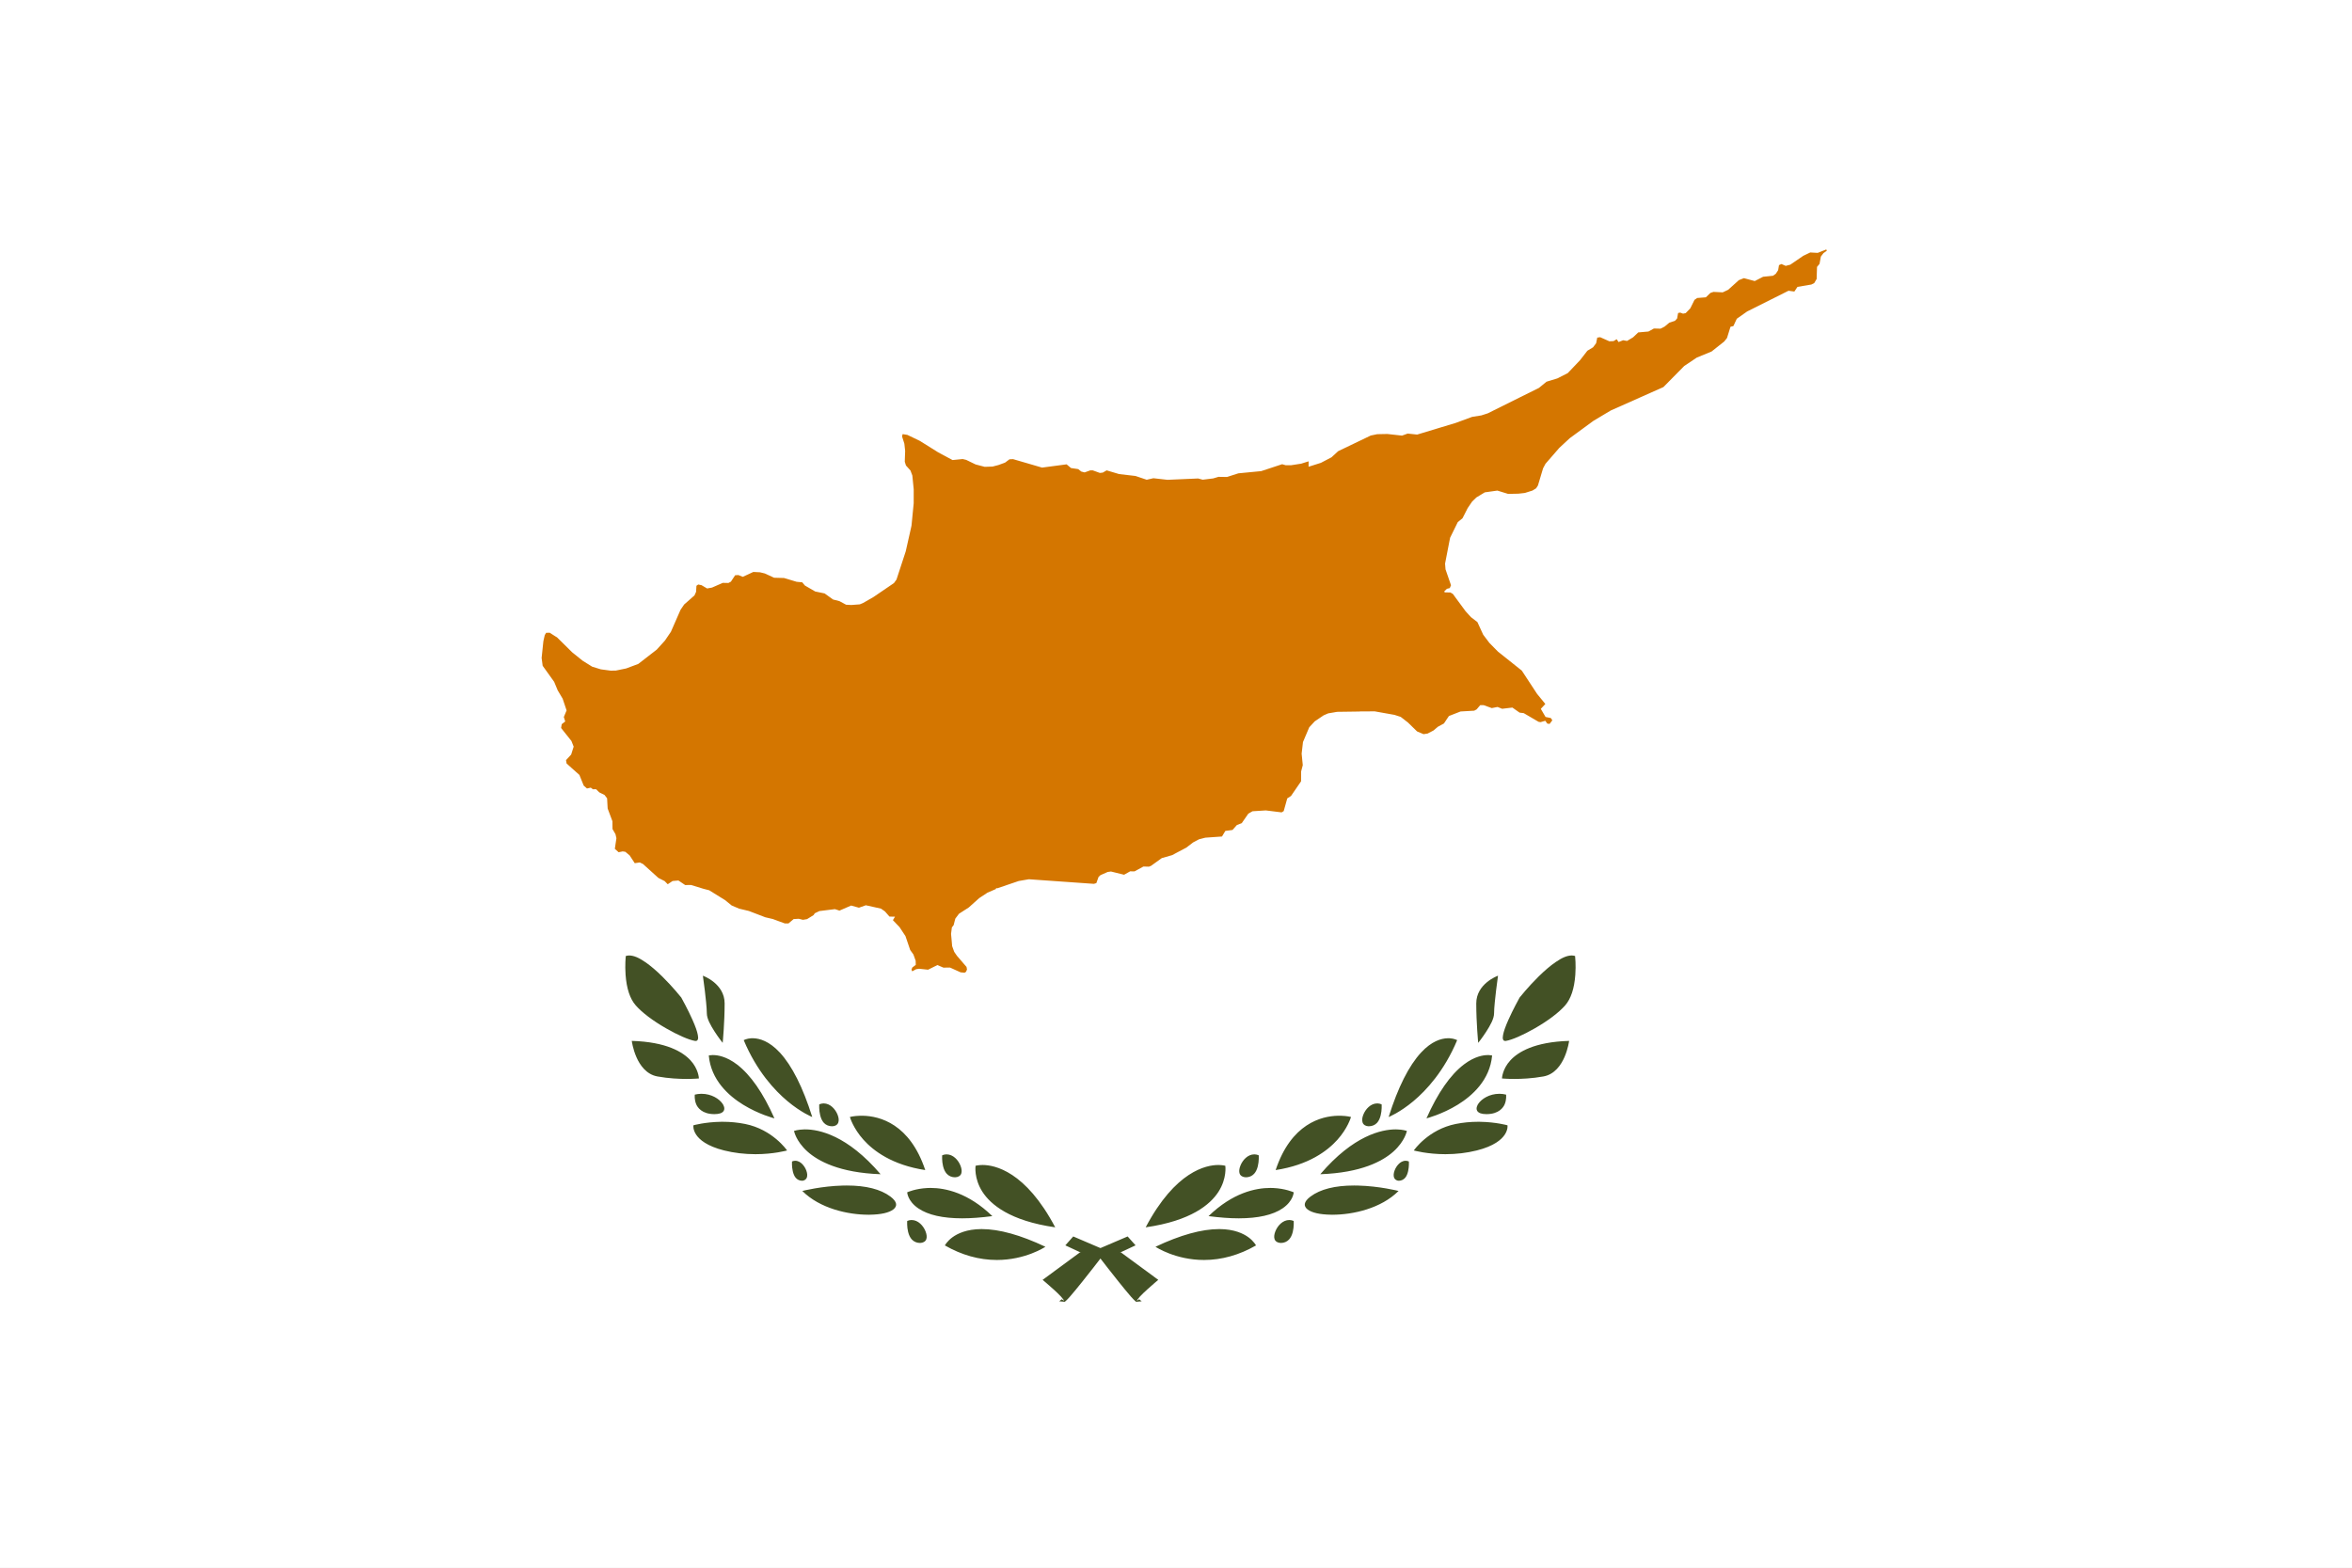
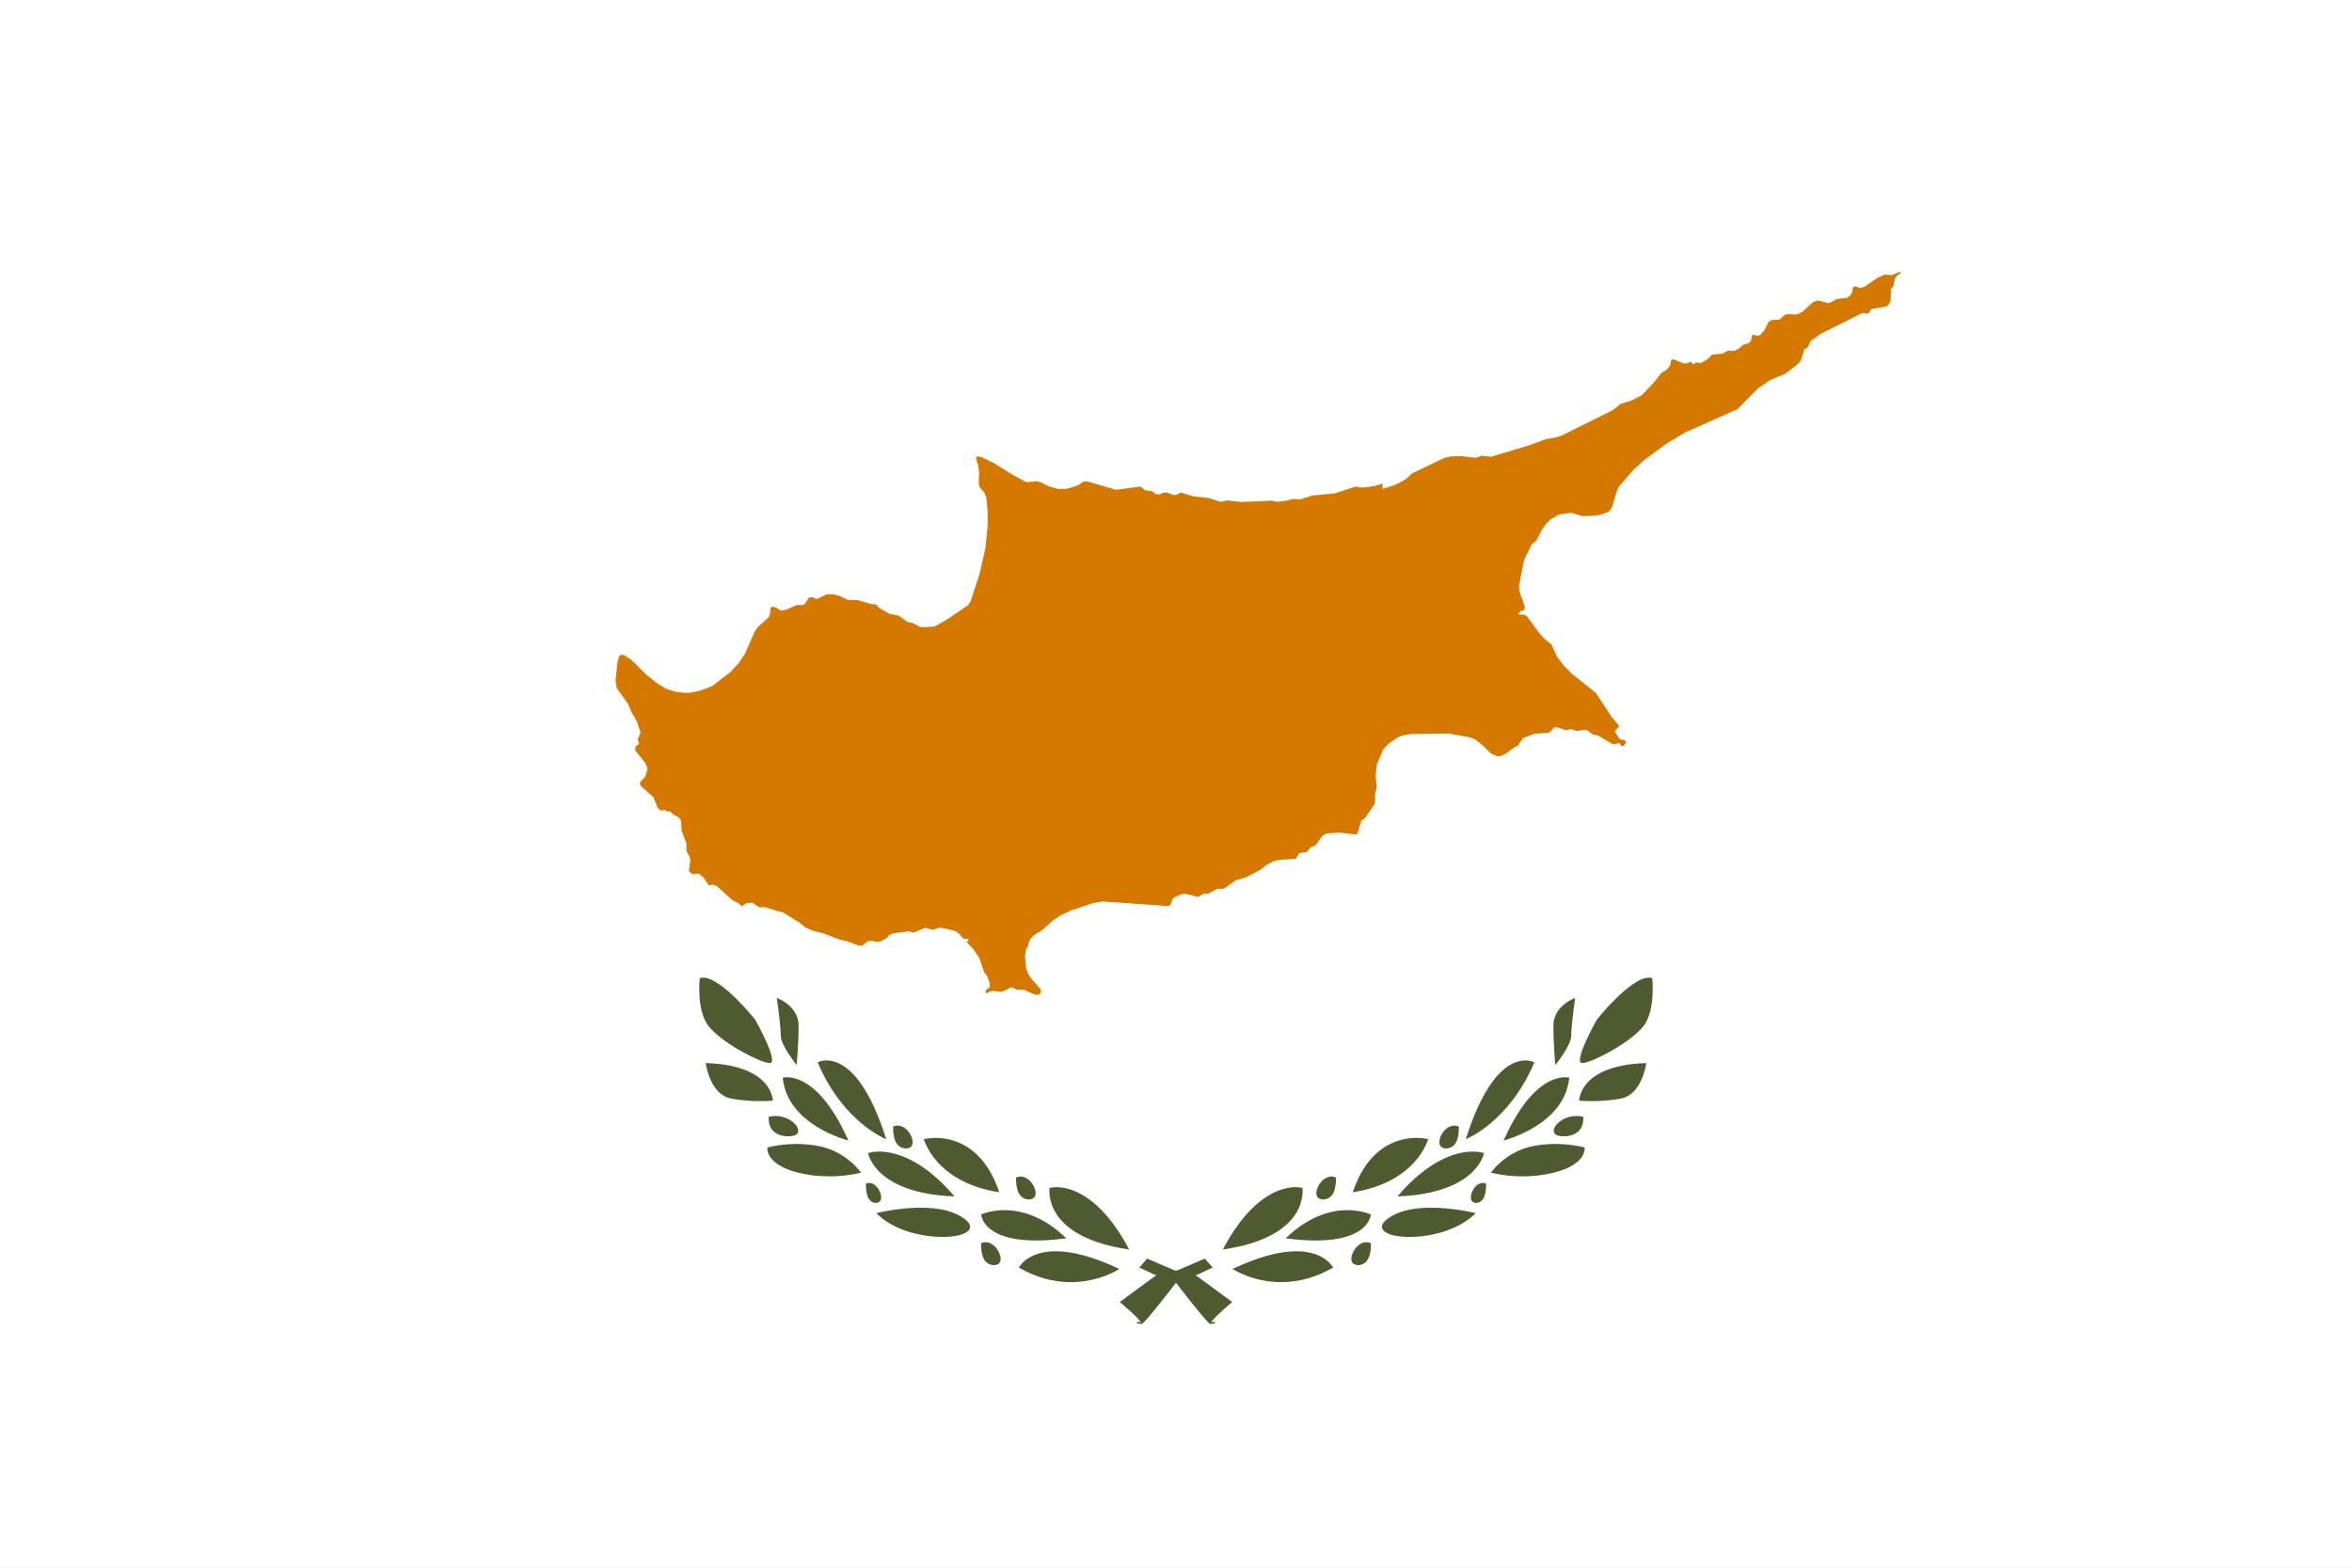
<svg xmlns="http://www.w3.org/2000/svg" xmlns:xlink="http://www.w3.org/1999/xlink" width="900" height="600">
  <rect width="900" height="600" fill="#fff" />
-   <path id="branch" fill="#435125" d="m434.8,498.25c-0.18-0.086-0.218-0.122-0.347-0.245l-0.125-0.117c-0.324-0.297-0.861-0.822-1.582-1.643-1.332-1.513-3.119-3.728-4.69-5.685-3.115-3.883-5.689-7.228-6.174-7.858l-0.793-1.032-7.767-2.395-5.671-2.644,3.03-3.406,10.408,4.456,7.767,1.594,14.363,10.564-0.011,0.009c-0.029,0.024-2.089,1.738-4.136,3.599-0.913,0.83-2.064,1.896-2.877,2.783-0.375,0.408-0.705,0.813-0.93,1.14-0.138,0.201-0.215,0.383-0.252,0.471l0.892-0.555,0.967,0.752-1.968,0.184-0.09,0.02zm-53.34-16.02c-6.777-0.001-13.471-1.874-19.895-5.567l-0.007-0.004,0.003-0.008s0.84-1.601,2.878-3.096c1.941-1.425,5.442-3.128,11.1-3.15h0.117c6.701,0,14.901,2.278,24.373,6.771-0.32,0.212-7.756,5.054-18.566,5.054l0.01,0.01zm-29.37-6.51c-1.253,0-2.379-0.474-3.17-1.333-0.649-0.706-1.114-1.646-1.422-2.878-0.504-2.018-0.365-4.025-0.351-4.217,0.526-0.221,1.062-0.342,1.562-0.354l0.112-0.002c2.511,0,4.49,2.178,5.338,4.337,0.481,1.227,0.574,2.259,0.274,3.067-0.3,0.81-1.24,1.37-2.34,1.37zm51.68-5.99c-17.359-2.479-24.717-8.755-27.833-13.583-3.323-5.149-2.641-9.912-2.634-9.96l0.003-0.014,0.013-0.004c0.005,0,1.061-0.285,2.658-0.293,4.618,0,16.43,2.323,27.798,23.842l0.007,0.014-0.02-0.01zm-35.58-3.44c-7.416-0.001-13.062-1.28-16.782-3.804-2.138-1.45-3.184-3.043-3.686-4.125-0.47-1.014-0.577-1.856-0.594-2.023,0.196-0.09,3.232-1.438,7.765-1.65,0.383-0.018,0.769-0.029,1.174-0.03,5.732,0,14.448,1.87,23.646,10.78l0.009,0.009-0.011,0.001c-4.2,0.55-8.08,0.84-11.53,0.84zm-35.91-1.38c-7.82,0-18.563-2.388-25.263-9.087l-0.007-0.008,0.02-0.005c0.07-0.018,7.342-1.863,15.523-2.062,0.488-0.012,0.979-0.019,1.475-0.019,7.332,0,12.944,1.422,16.682,4.225,1.305,0.979,2.018,1.89,2.178,2.783,0.134,0.746-0.26,1.55-1.056,2.15-1.683,1.271-4.692,1.949-8.945,2.017l-0.6,0.02zm-25.34-13c-0.963,0-1.867-0.426-2.479-1.167-0.506-0.614-0.858-1.416-1.108-2.522-0.418-1.848-0.292-3.656-0.291-3.674l0.001-0.018c0.364-0.172,0.771-0.264,1.217-0.275h0.003c1.157,0,2.039,0.63,2.589,1.158,0.733,0.705,1.333,1.645,1.688,2.645,0.365,1.03,0.424,1.892,0.18,2.635-0.2,0.59-0.88,1.21-1.8,1.21zm58.53-1.32c-1.253,0-2.379-0.474-3.17-1.333-0.649-0.706-1.114-1.646-1.422-2.878-0.504-2.018-0.365-4.025-0.351-4.217,0.526-0.221,1.062-0.342,1.562-0.354l0.112-0.002c2.511,0,4.49,2.178,5.338,4.337,0.481,1.227,0.574,2.259,0.274,3.067-0.3,0.82-1.25,1.37-2.34,1.37zm-28.51-1.18c-15.737-0.554-23.904-5.027-27.984-8.683-2.297-2.058-3.574-4.098-4.24-5.447-0.628-1.274-0.866-2.249-0.908-2.438l0.021-0.009c0.003,0,1.489-0.532,3.885-0.579l0.368-0.004c5.307,0,16.111,2.229,28.852,17.153v0.01zm17.09-1.59c-12.661-1.928-19.834-7.363-23.622-11.585-3.971-4.425-5.16-8.546-5.213-8.738,0.023-0.007,1.57-0.41,3.9-0.469,0.169-0.005,0.345-0.007,0.524-0.007,0.181,0,0.365,0.002,0.553,0.007,6.368,0.139,17.934,3.023,23.855,20.785h0.01zm-65-6.08c-4.149,0-8.174-0.48-11.962-1.427-6.629-1.658-9.473-4.189-10.691-6.021-0.692-1.04-0.943-1.952-1.031-2.534-0.085-0.556-0.04-0.999-0.031-1.073l0.031-0.011c0.017-0.004,4.4-1.235,10.464-1.328,0.239-0.004,0.48-0.006,0.725-0.006,2.927,0,5.808,0.279,8.564,0.83,10.536,2.107,16,10.06,16.053,10.14l0.005,0.009-0.013,0.003c-0.06,0.01-5.08,1.42-12.12,1.42zm29.39-10.68c-1.269,0-2.395-0.463-3.172-1.304-0.639-0.691-1.104-1.643-1.42-2.908-0.506-2.015-0.365-4.002-0.351-4.185,0.526-0.221,1.062-0.342,1.562-0.354l0.112-0.002c2.506,0,4.488,2.179,5.339,4.338,0.468,1.188,0.55,2.208,0.243,3.034-0.31,0.84-1.22,1.38-2.31,1.38zm-22.1-3.03c-0.095-0.023-5.977-1.536-11.967-5.225-5.544-3.413-12.326-9.45-13.153-18.83v-0.005l0.014-0.004c0.001,0,0.516-0.125,1.278-0.154,0.105-0.004,0.217-0.006,0.334-0.006,1.656,0,5.046,0.466,9.147,3.584,5.22,3.98,10.04,10.92,14.35,20.65zm14.43-0.53c-0.037-0.015-4.229-1.693-9.469-6.084-4.882-4.092-11.746-11.46-16.716-23.33,0.003-0.001,1.142-0.608,2.886-0.718,0.101-0.007,0.203-0.009,0.306-0.009,0.15,0,0.305,0.005,0.463,0.009,2.411,0.068,6.083,1.07,10.154,5.463,4.676,5.047,8.85,13.34,12.404,24.651l0.01,0.032-0.03-0.01zm-37.39-1.09c-4.821,0-6.471-2.615-6.957-3.74-0.798-1.849-0.556-3.689-0.554-3.707l0.003-0.02c0.78-0.195,1.605-0.303,2.398-0.314l0.165-0.001c3.799,0,6.798,1.929,8.084,3.841,0.255,0.379,1.037,1.694,0.39,2.721-0.52,0.81-1.7,1.22-3.53,1.22zm-10.68-13.47c-2.692,0-6.811-0.165-11.141-0.952-4.294-0.781-6.728-4.432-8.013-7.356-1.399-3.185-1.794-6.223-1.798-6.254h0.012c13.282,0.39,19.555,4.271,22.478,7.457,3.018,3.29,3.197,6.706,3.206,6.922l-0.009,0.001c-0.02,0-1.89,0.18-4.74,0.18zm13.83-13.82c-0.018-0.022-1.535-1.898-3.033-4.228-1.573-2.445-3.028-4.996-3.028-7.084,0-2.016-0.474-6.266-0.757-8.619-0.358-2.985-0.72-5.54-0.75-5.757l0.013,0.004c0.337,0.123,8.308,3.114,8.308,10.591,0,7.489-0.738,15.014-0.745,15.089l-0.001,0.011h-0.01zm-10.33-0.71c-0.084,0-0.167-0.008-0.25-0.021-2.356-0.393-6.496-2.194-11.073-4.818-5.082-2.914-9.209-6.036-11.62-8.791-2.198-2.512-3.503-6.457-3.88-11.726-0.267-3.739,0.053-6.854,0.087-7.163,0.412-0.137,0.85-0.204,1.315-0.204,1.764,0.029,3.647,0.823,6.189,2.574,1.981,1.365,4.165,3.221,6.49,5.514,4.012,3.957,7.168,7.932,7.199,7.971l0.032,0.04c0.265,0.475,2.537,4.571,4.307,8.558,1.124,2.532,1.767,4.357,2.024,5.746,0.147,0.791,0.19,1.31-0.004,1.781-0.081,0.195-0.235,0.376-0.385,0.448-0.14,0.06-0.28,0.09-0.44,0.09z" />
-   <use xlink:href="#branch" transform="matrix(-1,0,0,1,842.178,0)" />
-   <path fill="#d47600" d="m698.83,95.476l-2.355,0.938-0.923,0.368-2.854-0.157-2.673,1.283-4.74,3.239-0.209,0.15-1.767,0.461-1.641-0.708-0.932,0.424-0.321,1.92-0.887,1.379-1.092,0.767-3.783,0.387-3.19,1.645-4.15-1.111-1.928,0.755-4.099,3.692-2.095,0.992-0.732-0.042-2.778-0.143-1.173,0.384-1.752,1.693-3.315,0.258-1.033,0.715-1.618,3.26-1.753,1.808-1.003,0.212-1.087-0.398-0.817,0.144-0.37,2.086-0.793,0.874-2.219,0.764-1.773,1.477-1.556,0.799-2.084-0.052h-0.479l-2.076,1.146-3.905,0.342-1.624,1.549-0.358,0.331-0.758,0.458-1.24,0.74-0.304,0.184-1.495-0.267-1.75,0.693-0.708-1.089-1.211,0.727-1.604,0.069-1.998-0.889-1.522-0.678-1.113,0.161-0.387,1.94-0.039,0.206-1.17,1.557-2.184,1.323-0.297,0.387-2.485,3.208-4.722,4.966-3.993,2.028-4.139,1.259-2.897,2.38-7.599,3.767-11.994,5.967-2.453,0.786-3.52,0.562-6.278,2.312-5.539,1.671-0.308,0.094-1.096,0.332-7.81,2.363-3.635-0.384-2.153,0.782-5.605-0.622-3.897,0.077-2.467,0.513-4.637,2.224-7.827,3.762-2.586,2.366-4.027,2.101-4.715,1.493,0.011-1.981-0.028-0.084-1.636,0.517-1.181,0.373-3.825,0.59h-2.128l-1.321-0.384-0.204,0.069-7.818,2.576-8.719,0.842-4.363,1.399-3.26-0.052-2.038,0.607-3.995,0.488-1.428-0.381-0.322-0.088-11.75,0.51-5.372-0.607-2.564,0.583-4.296-1.445-6.269-0.727-1.465-0.439-3.295-0.978-1.491,0.859-1.116,0.119-2.667-0.967-0.96-0.025-2.202,0.796-1.267-0.325-1.177-0.938-2.761-0.411-1.682-1.414-9.402,1.246-2.551-0.75-8.554-2.492-1.361,0.069-1.696,1.271-2.548,0.929-2.212,0.575-3.012,0.105-3.497-0.918-3.606-1.748-1.333-0.317-2.974,0.3-0.91,0.083-5.466-2.932-7.042-4.404-4.778-2.296-1.794-0.291-0.241,0.853,0.89,2.805,0.303,2.774-0.091,2.563-0.049,1.587,0.446,1.425,1.725,1.912,0.719,1.92,0.526,5.284-0.006,5.362-0.839,8.551-0.283,1.302-1.001,4.43-0.914,4.069-3.546,10.833-0.974,1.343-2.391,1.631-5.419,3.688-3.99,2.301-1.263,0.523-3.239,0.245-2.018-0.105-2.513-1.361-2.467-0.635-3.232-2.324-3.595-0.744-3.941-2.278-1.026-1.233-2.146-0.202-2.976-0.893,0.002-0.005-1.093-0.327-0.755-0.22v-0.001l-3.796-0.104-3.54-1.634-1.864-0.45-2.547-0.129-2.666,1.239-0.001-0.004-1.351,0.629-1.707-0.678-1.235,0.077-1.399,2.115-0.209,0.328-0.964,0.51-1.2-0.017-0.939-0.025-1.016,0.444-1.368,0.593v0.003l-1.208,0.527-0.59,0.255-0.01-0.01-0.363,0.073-0.645,0.112-0.8,0.153-1.41-0.824-0.75-0.442-1.257-0.256-0.677,0.489-0.133,2.301-0.618,1.378-1.961,1.734-1.993,1.755-1.389,2.047-3.676,8.39-2.303,3.385-0.715,0.789-2.408,2.656-2.136,1.657-4.922,3.815-4.659,1.741-4.013,0.82-1.951,0.008-3.696-0.492-3.323-1.02-3.65-2.282-4.003-3.217-5.794-5.724-0.82-0.493-0.171-0.114-1.825-1.167-1.354,0.035-0.53,0.874-0.29,1.263-0.245,1.12-0.664,6.367,0.049,0.369,0.349,2.622,4.401,6.15,1.358,3.267,0.223,0.373,0.908,1.525,0.691,1.163,0.069,0.118,1.504,4.488-1.057,2.534,0.534,1.697-1.336,1.037-0.245,1.465,3.951,4.953,0.862,2.185-0.963,3.029-1.536,1.671-0.429,0.457,0.216,1.28,1.818,1.635,3.089,2.75,1.647,4.086,1.253,1.096,1.456-0.31,0.81,0.618,1.228-0.021,1.208,1.208,0.782,0.379,1.236,0.616,0.977,1.272,0.216,3.911,1.822,4.86,0.028,2.635,0.01,0.374,1.134,1.948,0.356,1.538-0.604,4.069,1.445,1.306,1.567-0.32,1.012,0.16,1.626,1.354,1.969,3.001,1.926-0.282,1.222,0.589,5.902,5.334,1.339,0.676,0.074,0.042,0.963,0.483,1.197,1.208,1.856-1.232,0.206-0.021,2.018-0.178,0.886,0.597,1.704,1.149,2.234-0.029,4.844,1.485,2.119,0.543,4.261,2.648,1.811,1.12,1.072,0.871,1.424,1.161,2.845,1.224,2.44,0.584,1.322,0.314,0.995,0.384,0.025-0.062,0.014,0.004-0.024,0.063,5.284,2.023,2.862,0.668,2.648,0.975,1.927,0.703,1.414,0.023,2-1.682,1.937-0.112,1.609,0.401,1.57-0.263,2.485-1.531,0.485-0.719,1.762-0.839,5.944-0.738,1.737,0.564,4.46-1.94,2.988,0.831,2.645-0.938,5.779,1.284,1.536,1.081,1.717,1.965,0.21,0.009,1.912,0.037-0.799,1.331,2.523,2.647,2.279,3.445,0.154,0.455,1.657,4.864,1.232,1.723,0.862,2.405,0.042,1.568-1.34,1.022-0.22,0.583-0.076,0.216,0.272,0.655,0.506-0.276,0.963-0.533,1.166-0.181,2.066,0.22,1.364,0.143,2.154-1.069,1.427-0.71,2.293,0.987,2.52-0.028,1.058,0.471,2.995,1.358,1.529,0.144,0.565-0.371,0.36-0.856-0.185-0.996-1.145-1.323-2.531-2.938-1.036-1.51-0.789-2.186-0.245-2.794-0.174-1.885,0.314-2.477,0.68-0.884,0.5-1.968h0.009l0.129-0.515,1.406-1.866,3.724-2.393,4-3.582,3.162-2.085,3.26-1.412,0.087-0.396,0.363,0.146,8.292-2.819,0.137-0.016,3.692-0.643,24.92,1.755,0.924-0.279,0.004-0.006,0.83-2.33,0.447-0.432,0.297-0.282,2.74-1.206,1.281-0.183,3.556,0.878,1.456,0.359,2.332-1.307,1.654,0.028,3.417-1.866,2.111,0.053,0.803-0.321,4.112-2.955,3.961-1.135,1.03-0.548,0.363-0.199,4.06-2.144,2.579-1.981,2.226-1.183,2.438-0.629,6.38-0.449,1.283-2.138,2.744-0.366,1.657-1.87,1.896-0.771,1.359-1.958,1.139-1.641,1.591-0.921,5.1-0.32,6.045,0.749,0.799-0.485,1.366-4.875,1.43-0.915,3.851-5.612,0.013-2.045,0.004-1.708,0.633-2.432-0.43-4.391,0.51-4.446,2.394-5.65,2.109-2.279,3.401-2.301,1.729-0.753,2.449-0.412v-0.006l0.36-0.061,0.624-0.107,8.433-0.116c0.117-0.087,3.067-0.042,3.067-0.042l2.812-0.038,7.114,1.266,0.506,0.088,2.405,0.779,2.774,2.157,2.936,2.868,0.551,0.535,1.902,0.801,0.575,0.251,1.571-0.251,2.237-1.165,1.688-1.427,2.301-1.257,0.056-0.08,1.295-1.948,0.039-0.04,0.028,0.007,0.003-0.011-0.022-0.005,0.511-0.775,4.447-1.733,5.23-0.304,0.588-0.318,0.327-0.175,1.382-1.623,1.295-0.011,3.135,1.134,2.204-0.437,1.75,0.699,1.36-0.161,2.565-0.304,2.754,1.938,1.605,0.205,5.658,3.31,0.294,0.048,0.152,0.028,0.324,0.053,0.671-0.199,0.998-0.289,0.132-0.039,0.126,0.174,0.643,0.907,0.882,0.126,1.044-1.393-0.415-0.632-0.157-0.23-2.021-0.411-1.815-3.103,1.728-1.861-2.711-3.326-0.45-0.551-0.153-0.234-0.937-1.423-4.746-7.235-6.182-4.935-0.002,0.004-2.165-1.732-0.014-0.01-0.758-0.596-3.302-3.358-2.358-3.13-0.309-0.674-0.487-1.062-1.413-3.078-2.462-1.896-2.006-2.191-0.098-0.129-4.14-5.626-0.68-0.943-0.978-0.565-2.066-0.014-0.195-0.196-0.116-0.121,0.07-0.074,0.991-0.985,1.105-0.278,0.476-1.089-2.108-6.104-0.014-0.213-0.157-1.95,1.718-8.855,0.22-1.079,2.928-5.958,1.814-1.486,1.98-3.892,1.696-2.488,1.625-1.582,0.284-0.168,2.934-1.776,2.465-0.347,2.348-0.331,4.099,1.264,3.901-0.076,0.761-0.081,1.77-0.203,2.911-0.917,1.374-0.848,0.713-1.093,1.487-4.987,0.478-1.587,0.917-1.724,5.306-6.108,4.011-3.71,9.019-6.613,4.415-2.639,2.254-1.347,20.126-8.946,5.23-5.302,2.725-2.757,4.821-3.235,5.641-2.311,4.854-3.842,1.06-1.334,1.336-4.303,1.113-0.269,1.005-2.174,0.286-0.618,3.961-2.792,0.448-0.223,15.388-7.71,2.236,0.307,1.197-1.793,4.477-0.751,0.824-0.14,1.104-0.551,0.939-1.599v-0.316l0.129-4.273,0.956-1.155,0.521-2.816,0.491-0.65,0.513-0.676,1.268-0.891-0.22-0.531z" />
+   <path id="branch" d="m 463.102,506.741 c -0.18,-0.086 -0.218,-0.122 -0.347,-0.245 l -0.125,-0.117 c -0.324,-0.297 -0.861,-0.822 -1.582,-1.643 -1.332,-1.513 -3.119,-3.728 -4.69,-5.685 -3.115,-3.883 -5.689,-7.228 -6.174,-7.858 l -0.793,-1.032 -7.767,-2.395 -5.671,-2.644 3.03,-3.406 10.408,4.456 7.767,1.594 14.363,10.564 -0.011,0.009 c -0.029,0.024 -2.089,1.738 -4.136,3.599 -0.913,0.83 -2.064,1.896 -2.877,2.783 -0.375,0.408 -0.705,0.813 -0.93,1.14 -0.138,0.201 -0.215,0.383 -0.252,0.471 l 0.892,-0.555 0.967,0.752 -1.968,0.184 -0.09,0.02 z m -53.34,-16.02 c -6.777,-0.001 -13.471,-1.874 -19.895,-5.567 l -0.007,-0.004 0.003,-0.008 c 0,0 0.84,-1.601 2.878,-3.096 1.941,-1.425 5.442,-3.128 11.1,-3.15 h 0.117 c 6.701,0 14.901,2.278 24.373,6.771 -0.32,0.212 -7.756,5.054 -18.566,5.054 l 0.01,0.01 z m -29.37,-6.51 c -1.253,0 -2.379,-0.474 -3.17,-1.333 -0.649,-0.706 -1.114,-1.646 -1.422,-2.878 -0.504,-2.018 -0.365,-4.025 -0.351,-4.217 0.526,-0.221 1.062,-0.342 1.562,-0.354 l 0.112,-0.002 c 2.511,0 4.49,2.178 5.338,4.337 0.481,1.227 0.574,2.259 0.274,3.067 -0.3,0.81 -1.24,1.37 -2.34,1.37 z m 51.68,-5.99 c -17.359,-2.479 -24.717,-8.755 -27.833,-13.583 -3.323,-5.149 -2.641,-9.912 -2.634,-9.96 l 0.003,-0.014 0.013,-0.004 c 0.005,0 1.061,-0.285 2.658,-0.293 4.618,0 16.43,2.323 27.798,23.842 l 0.007,0.014 -0.02,-0.01 z m -35.58,-3.44 c -7.416,-0.001 -13.062,-1.28 -16.782,-3.804 -2.138,-1.45 -3.184,-3.043 -3.686,-4.125 -0.47,-1.014 -0.577,-1.856 -0.594,-2.023 0.196,-0.09 3.232,-1.438 7.765,-1.65 0.383,-0.018 0.769,-0.029 1.174,-0.03 5.732,0 14.448,1.87 23.646,10.78 l 0.009,0.009 -0.011,0.001 c -4.2,0.55 -8.08,0.84 -11.53,0.84 z m -35.91,-1.38 c -7.82,0 -18.563,-2.388 -25.263,-9.087 l -0.007,-0.008 0.02,-0.005 c 0.07,-0.018 7.342,-1.863 15.523,-2.062 0.488,-0.012 0.979,-0.019 1.475,-0.019 7.332,0 12.944,1.422 16.682,4.225 1.305,0.979 2.018,1.89 2.178,2.783 0.134,0.746 -0.26,1.55 -1.056,2.15 -1.683,1.271 -4.692,1.949 -8.945,2.017 l -0.6,0.02 z m -25.34,-13 c -0.963,0 -1.867,-0.426 -2.479,-1.167 -0.506,-0.614 -0.858,-1.416 -1.108,-2.522 -0.418,-1.848 -0.292,-3.656 -0.291,-3.674 l 0.001,-0.018 c 0.364,-0.172 0.771,-0.264 1.217,-0.275 h 0.003 c 1.157,0 2.039,0.63 2.589,1.158 0.733,0.705 1.333,1.645 1.688,2.645 0.365,1.03 0.424,1.892 0.18,2.635 -0.2,0.59 -0.88,1.21 -1.8,1.21 z m 58.53,-1.32 c -1.253,0 -2.379,-0.474 -3.17,-1.333 -0.649,-0.706 -1.114,-1.646 -1.422,-2.878 -0.504,-2.018 -0.365,-4.025 -0.351,-4.217 0.526,-0.221 1.062,-0.342 1.562,-0.354 l 0.112,-0.002 c 2.511,0 4.49,2.178 5.338,4.337 0.481,1.227 0.574,2.259 0.274,3.067 -0.3,0.82 -1.25,1.37 -2.34,1.37 z m -28.51,-1.18 c -15.737,-0.554 -23.904,-5.027 -27.984,-8.683 -2.297,-2.058 -3.574,-4.098 -4.24,-5.447 -0.628,-1.274 -0.866,-2.249 -0.908,-2.438 l 0.021,-0.009 c 0.003,0 1.489,-0.532 3.885,-0.579 l 0.368,-0.004 c 5.307,0 16.111,2.229 28.852,17.153 v 0.01 z m 17.09,-1.59 c -12.661,-1.928 -19.834,-7.363 -23.622,-11.585 -3.971,-4.425 -5.16,-8.546 -5.213,-8.738 0.023,-0.007 1.57,-0.41 3.9,-0.469 0.169,-0.005 0.345,-0.007 0.524,-0.007 0.181,0 0.365,0.002 0.553,0.007 6.368,0.139 17.934,3.023 23.855,20.785 h 0.01 z m -65,-6.08 c -4.149,0 -8.174,-0.48 -11.962,-1.427 -6.629,-1.658 -9.473,-4.189 -10.691,-6.021 -0.692,-1.04 -0.943,-1.952 -1.031,-2.534 -0.085,-0.556 -0.04,-0.999 -0.031,-1.073 l 0.031,-0.011 c 0.017,-0.004 4.4,-1.235 10.464,-1.328 0.239,-0.004 0.48,-0.006 0.725,-0.006 2.927,0 5.808,0.279 8.564,0.83 10.536,2.107 16,10.06 16.053,10.14 l 0.005,0.009 -0.013,0.003 c -0.06,0.01 -5.08,1.42 -12.12,1.42 z m 29.39,-10.68 c -1.269,0 -2.395,-0.463 -3.172,-1.304 -0.639,-0.691 -1.104,-1.643 -1.42,-2.908 -0.506,-2.015 -0.365,-4.002 -0.351,-4.185 0.526,-0.221 1.062,-0.342 1.562,-0.354 l 0.112,-0.002 c 2.506,0 4.488,2.179 5.339,4.338 0.468,1.188 0.55,2.208 0.243,3.034 -0.31,0.84 -1.22,1.38 -2.31,1.38 z m -22.1,-3.03 c -0.095,-0.023 -5.977,-1.536 -11.967,-5.225 -5.544,-3.413 -12.326,-9.45 -13.153,-18.83 v -0.005 l 0.014,-0.004 c 10e-4,0 0.516,-0.125 1.278,-0.154 0.105,-0.004 0.217,-0.006 0.334,-0.006 1.656,0 5.046,0.466 9.147,3.584 5.22,3.98 10.04,10.92 14.35,20.65 z m 14.43,-0.53 c -0.037,-0.015 -4.229,-1.693 -9.469,-6.084 -4.882,-4.092 -11.746,-11.46 -16.716,-23.33 0.003,-10e-4 1.142,-0.608 2.886,-0.718 0.101,-0.007 0.203,-0.009 0.306,-0.009 0.15,0 0.305,0.005 0.463,0.009 2.411,0.068 6.083,1.07 10.154,5.463 4.676,5.047 8.85,13.34 12.404,24.651 l 0.01,0.032 -0.03,-0.01 z m -37.39,-1.09 c -4.821,0 -6.471,-2.615 -6.957,-3.74 -0.798,-1.849 -0.556,-3.689 -0.554,-3.707 l 0.003,-0.02 c 0.78,-0.195 1.605,-0.303 2.398,-0.314 l 0.165,-0.001 c 3.799,0 6.798,1.929 8.084,3.841 0.255,0.379 1.037,1.694 0.39,2.721 -0.52,0.81 -1.7,1.22 -3.53,1.22 z m -10.68,-13.47 c -2.692,0 -6.811,-0.165 -11.141,-0.952 -4.294,-0.781 -6.728,-4.432 -8.013,-7.356 -1.399,-3.185 -1.794,-6.223 -1.798,-6.254 h 0.012 c 13.282,0.39 19.555,4.271 22.478,7.457 3.018,3.29 3.197,6.706 3.206,6.922 l -0.009,10e-4 c -0.02,0 -1.89,0.18 -4.74,0.18 z m 13.83,-13.82 c -0.018,-0.022 -1.535,-1.898 -3.033,-4.228 -1.573,-2.445 -3.028,-4.996 -3.028,-7.084 0,-2.016 -0.474,-6.266 -0.757,-8.619 -0.358,-2.985 -0.72,-5.54 -0.75,-5.757 l 0.013,0.004 c 0.337,0.123 8.308,3.114 8.308,10.591 0,7.489 -0.738,15.014 -0.745,15.089 l -10e-4,0.011 h -0.01 z m -10.33,-0.71 c -0.084,0 -0.167,-0.008 -0.25,-0.021 -2.356,-0.393 -6.496,-2.194 -11.073,-4.818 -5.082,-2.914 -9.209,-6.036 -11.62,-8.791 -2.198,-2.512 -3.503,-6.457 -3.88,-11.726 -0.267,-3.739 0.053,-6.854 0.087,-7.163 0.412,-0.137 0.85,-0.204 1.315,-0.204 1.764,0.029 3.647,0.823 6.189,2.574 1.981,1.365 4.165,3.221 6.49,5.514 4.012,3.957 7.168,7.932 7.199,7.971 l 0.032,0.04 c 0.265,0.475 2.537,4.571 4.307,8.558 1.124,2.532 1.767,4.357 2.024,5.746 0.147,0.791 0.19,1.31 -0.004,1.781 -0.081,0.195 -0.235,0.376 -0.385,0.448 -0.14,0.06 -0.28,0.09 -0.44,0.09 z" fill="#4e5b31" />
+   <use xlink:href="#branch" transform="matrix(-1,0,0,1,900,0)" />
+   <path d="m 727.132,103.967 -2.355,0.938 -0.923,0.368 -2.854,-0.157 -2.673,1.283 -4.74,3.239 -0.209,0.15 -1.767,0.461 -1.641,-0.708 -0.932,0.424 -0.321,1.92 -0.887,1.379 -1.092,0.767 -3.783,0.387 -3.19,1.645 -4.15,-1.111 -1.928,0.755 -4.099,3.692 -2.095,0.992 -0.732,-0.042 -2.778,-0.143 -1.173,0.384 -1.752,1.693 -3.315,0.258 -1.033,0.715 -1.618,3.26 -1.753,1.808 -1.003,0.212 -1.087,-0.398 -0.817,0.144 -0.37,2.086 -0.793,0.874 -2.219,0.764 -1.773,1.477 -1.556,0.799 -2.084,-0.052 h -0.479 l -2.076,1.146 -3.905,0.342 -1.624,1.549 -0.358,0.331 -0.758,0.458 -1.24,0.74 -0.304,0.184 -1.495,-0.267 -1.75,0.693 -0.708,-1.089 -1.211,0.727 -1.604,0.069 -1.998,-0.889 -1.522,-0.678 -1.113,0.161 -0.387,1.94 -0.039,0.206 -1.17,1.557 -2.184,1.323 -0.297,0.387 -2.485,3.208 -4.722,4.966 -3.993,2.028 -4.139,1.259 -2.897,2.38 -7.599,3.767 -11.994,5.967 -2.453,0.786 -3.52,0.562 -6.278,2.312 -5.539,1.671 -0.308,0.094 -1.096,0.332 -7.81,2.363 -3.635,-0.384 -2.153,0.782 -5.605,-0.622 -3.897,0.077 -2.467,0.513 -4.637,2.224 -7.827,3.762 -2.586,2.366 -4.027,2.101 -4.715,1.493 0.011,-1.981 -0.028,-0.084 -1.636,0.517 -1.181,0.373 -3.825,0.59 h -2.128 l -1.321,-0.384 -0.204,0.069 -7.818,2.576 -8.719,0.842 -4.363,1.399 -3.26,-0.052 -2.038,0.607 -3.995,0.488 -1.428,-0.381 -0.322,-0.088 -11.75,0.51 -5.372,-0.607 -2.564,0.583 -4.296,-1.445 -6.269,-0.727 -1.465,-0.439 -3.295,-0.978 -1.491,0.859 -1.116,0.119 -2.667,-0.967 -0.96,-0.025 -2.202,0.796 -1.267,-0.325 -1.177,-0.938 -2.761,-0.411 -1.682,-1.414 -9.402,1.246 -2.551,-0.75 -8.554,-2.492 -1.361,0.069 -1.696,1.271 -2.548,0.929 -2.212,0.575 -3.012,0.105 -3.497,-0.918 -3.606,-1.748 -1.333,-0.317 -2.974,0.3 -0.91,0.083 -5.466,-2.932 -7.042,-4.404 -4.778,-2.296 -1.794,-0.291 -0.241,0.853 0.89,2.805 0.303,2.774 -0.091,2.563 -0.049,1.587 0.446,1.425 1.725,1.912 0.719,1.92 0.526,5.284 -0.006,5.362 -0.839,8.551 -0.283,1.302 -1.001,4.43 -0.914,4.069 -3.546,10.833 -0.974,1.343 -2.391,1.631 -5.419,3.688 -3.99,2.301 -1.263,0.523 -3.239,0.245 -2.018,-0.105 -2.513,-1.361 -2.467,-0.635 -3.232,-2.324 -3.595,-0.744 -3.941,-2.278 -1.026,-1.233 -2.146,-0.202 -2.976,-0.893 0.002,-0.005 -1.093,-0.327 -0.755,-0.22 v -0.001 l -3.796,-0.104 -3.54,-1.634 -1.864,-0.45 -2.547,-0.129 -2.666,1.239 -10e-4,-0.004 -1.351,0.629 -1.707,-0.678 -1.235,0.077 -1.399,2.115 -0.209,0.328 -0.964,0.51 -1.2,-0.017 -0.939,-0.025 -1.016,0.444 -1.368,0.593 v 0.003 l -1.208,0.527 -0.59,0.255 -0.01,-0.01 -0.363,0.073 -0.645,0.112 -0.8,0.153 -1.41,-0.824 -0.75,-0.442 -1.257,-0.256 -0.677,0.489 -0.133,2.301 -0.618,1.378 -1.961,1.734 -1.993,1.755 -1.389,2.047 -3.676,8.39 -2.303,3.385 -0.715,0.789 -2.408,2.656 -2.136,1.657 -4.922,3.815 -4.659,1.741 -4.013,0.82 -1.951,0.008 -3.696,-0.492 -3.323,-1.02 -3.65,-2.282 -4.003,-3.217 -5.794,-5.724 -0.82,-0.493 -0.171,-0.114 -1.825,-1.167 -1.354,0.035 -0.53,0.874 -0.29,1.263 -0.245,1.12 -0.664,6.367 0.049,0.369 0.349,2.622 4.401,6.15 1.358,3.267 0.223,0.373 0.908,1.525 0.691,1.163 0.069,0.118 1.504,4.488 -1.057,2.534 0.534,1.697 -1.336,1.037 -0.245,1.465 3.951,4.953 0.862,2.185 -0.963,3.029 -1.536,1.671 -0.429,0.457 0.216,1.28 1.818,1.635 3.089,2.75 1.647,4.086 1.253,1.096 1.456,-0.31 0.81,0.618 1.228,-0.021 1.208,1.208 0.782,0.379 1.236,0.616 0.977,1.272 0.216,3.911 1.822,4.86 0.028,2.635 0.01,0.374 1.134,1.948 0.356,1.538 -0.604,4.069 1.445,1.306 1.567,-0.32 1.012,0.16 1.626,1.354 1.969,3.001 1.926,-0.282 1.222,0.589 5.902,5.334 1.339,0.676 0.074,0.042 0.963,0.483 1.197,1.208 1.856,-1.232 0.206,-0.021 2.018,-0.178 0.886,0.597 1.704,1.149 2.234,-0.029 4.844,1.485 2.119,0.543 4.261,2.648 1.811,1.12 1.072,0.871 1.424,1.161 2.845,1.224 2.44,0.584 1.322,0.314 0.995,0.384 0.025,-0.062 0.014,0.004 -0.024,0.063 5.284,2.023 2.862,0.668 2.648,0.975 1.927,0.703 1.414,0.023 2,-1.682 1.937,-0.112 1.609,0.401 1.57,-0.263 2.485,-1.531 0.485,-0.719 1.762,-0.839 5.944,-0.738 1.737,0.564 4.46,-1.94 2.988,0.831 2.645,-0.938 5.779,1.284 1.536,1.081 1.717,1.965 0.21,0.009 1.912,0.037 -0.799,1.331 2.523,2.647 2.279,3.445 0.154,0.455 1.657,4.864 1.232,1.723 0.862,2.405 0.042,1.568 -1.34,1.022 -0.22,0.583 -0.076,0.216 0.272,0.655 0.506,-0.276 0.963,-0.533 1.166,-0.181 2.066,0.22 1.364,0.143 2.154,-1.069 1.427,-0.71 2.293,0.987 2.52,-0.028 1.058,0.471 2.995,1.358 1.529,0.144 0.565,-0.371 0.36,-0.856 -0.185,-0.996 -1.145,-1.323 -2.531,-2.938 -1.036,-1.51 -0.789,-2.186 -0.245,-2.794 -0.174,-1.885 0.314,-2.477 0.68,-0.884 0.5,-1.968 h 0.009 l 0.129,-0.515 1.406,-1.866 3.724,-2.393 4,-3.582 3.162,-2.085 3.26,-1.412 0.087,-0.396 0.363,0.146 8.292,-2.819 0.137,-0.016 3.692,-0.643 24.92,1.755 0.924,-0.279 0.004,-0.006 0.83,-2.33 0.447,-0.432 0.297,-0.282 2.74,-1.206 1.281,-0.183 3.556,0.878 1.456,0.359 2.332,-1.307 1.654,0.028 3.417,-1.866 2.111,0.053 0.803,-0.321 4.112,-2.955 3.961,-1.135 1.03,-0.548 0.363,-0.199 4.06,-2.144 2.579,-1.981 2.226,-1.183 2.438,-0.629 6.38,-0.449 1.283,-2.138 2.744,-0.366 1.657,-1.87 1.896,-0.771 1.359,-1.958 1.139,-1.641 1.591,-0.921 5.1,-0.32 6.045,0.749 0.799,-0.485 1.366,-4.875 1.43,-0.915 3.851,-5.612 0.013,-2.045 0.004,-1.708 0.633,-2.432 -0.43,-4.391 0.51,-4.446 2.394,-5.65 2.109,-2.279 3.401,-2.301 1.729,-0.753 2.449,-0.412 v -0.006 l 0.36,-0.061 0.624,-0.107 8.433,-0.116 c 0.117,-0.087 3.067,-0.042 3.067,-0.042 l 2.812,-0.038 7.114,1.266 0.506,0.088 2.405,0.779 2.774,2.157 2.936,2.868 0.551,0.535 1.902,0.801 0.575,0.251 1.571,-0.251 2.237,-1.165 1.688,-1.427 2.301,-1.257 0.056,-0.08 1.295,-1.948 0.039,-0.04 0.028,0.007 0.003,-0.011 -0.022,-0.005 0.511,-0.775 4.447,-1.733 5.23,-0.304 0.588,-0.318 0.327,-0.175 1.382,-1.623 1.295,-0.011 3.135,1.134 2.204,-0.437 1.75,0.699 1.36,-0.161 2.565,-0.304 2.754,1.938 1.605,0.205 5.658,3.31 0.294,0.048 0.152,0.028 0.324,0.053 0.671,-0.199 0.998,-0.289 0.132,-0.039 0.126,0.174 0.643,0.907 0.882,0.126 1.044,-1.393 -0.415,-0.632 -0.157,-0.23 -2.021,-0.411 -1.815,-3.103 1.728,-1.861 -2.711,-3.326 -0.45,-0.551 -0.153,-0.234 -0.937,-1.423 -4.746,-7.235 -6.182,-4.935 -0.002,0.004 -2.165,-1.732 -0.014,-0.01 -0.758,-0.596 -3.302,-3.358 -2.358,-3.13 -0.309,-0.674 -0.487,-1.062 -1.413,-3.078 -2.462,-1.896 -2.006,-2.191 -0.098,-0.129 -4.14,-5.626 -0.68,-0.943 -0.978,-0.565 -2.066,-0.014 -0.195,-0.196 -0.116,-0.121 0.07,-0.074 0.991,-0.985 1.105,-0.278 0.476,-1.089 -2.108,-6.104 -0.014,-0.213 -0.157,-1.95 1.718,-8.855 0.22,-1.079 2.928,-5.958 1.814,-1.486 1.98,-3.892 1.696,-2.488 1.625,-1.582 0.284,-0.168 2.934,-1.776 2.465,-0.347 2.348,-0.331 4.099,1.264 3.901,-0.076 0.761,-0.081 1.77,-0.203 2.911,-0.917 1.374,-0.848 0.713,-1.093 1.487,-4.987 0.478,-1.587 0.917,-1.724 5.306,-6.108 4.011,-3.71 9.019,-6.613 4.415,-2.639 2.254,-1.347 20.126,-8.946 5.23,-5.302 2.725,-2.757 4.821,-3.235 5.641,-2.311 4.854,-3.842 1.06,-1.334 1.336,-4.303 1.113,-0.269 1.005,-2.174 0.286,-0.618 3.961,-2.792 0.448,-0.223 15.388,-7.71 2.236,0.307 1.197,-1.793 4.477,-0.751 0.824,-0.14 1.104,-0.551 0.939,-1.599 v -0.316 l 0.129,-4.273 0.956,-1.155 0.521,-2.816 0.491,-0.65 0.513,-0.676 1.268,-0.891 -0.22,-0.531 z" fill="#d57800" />
</svg>
